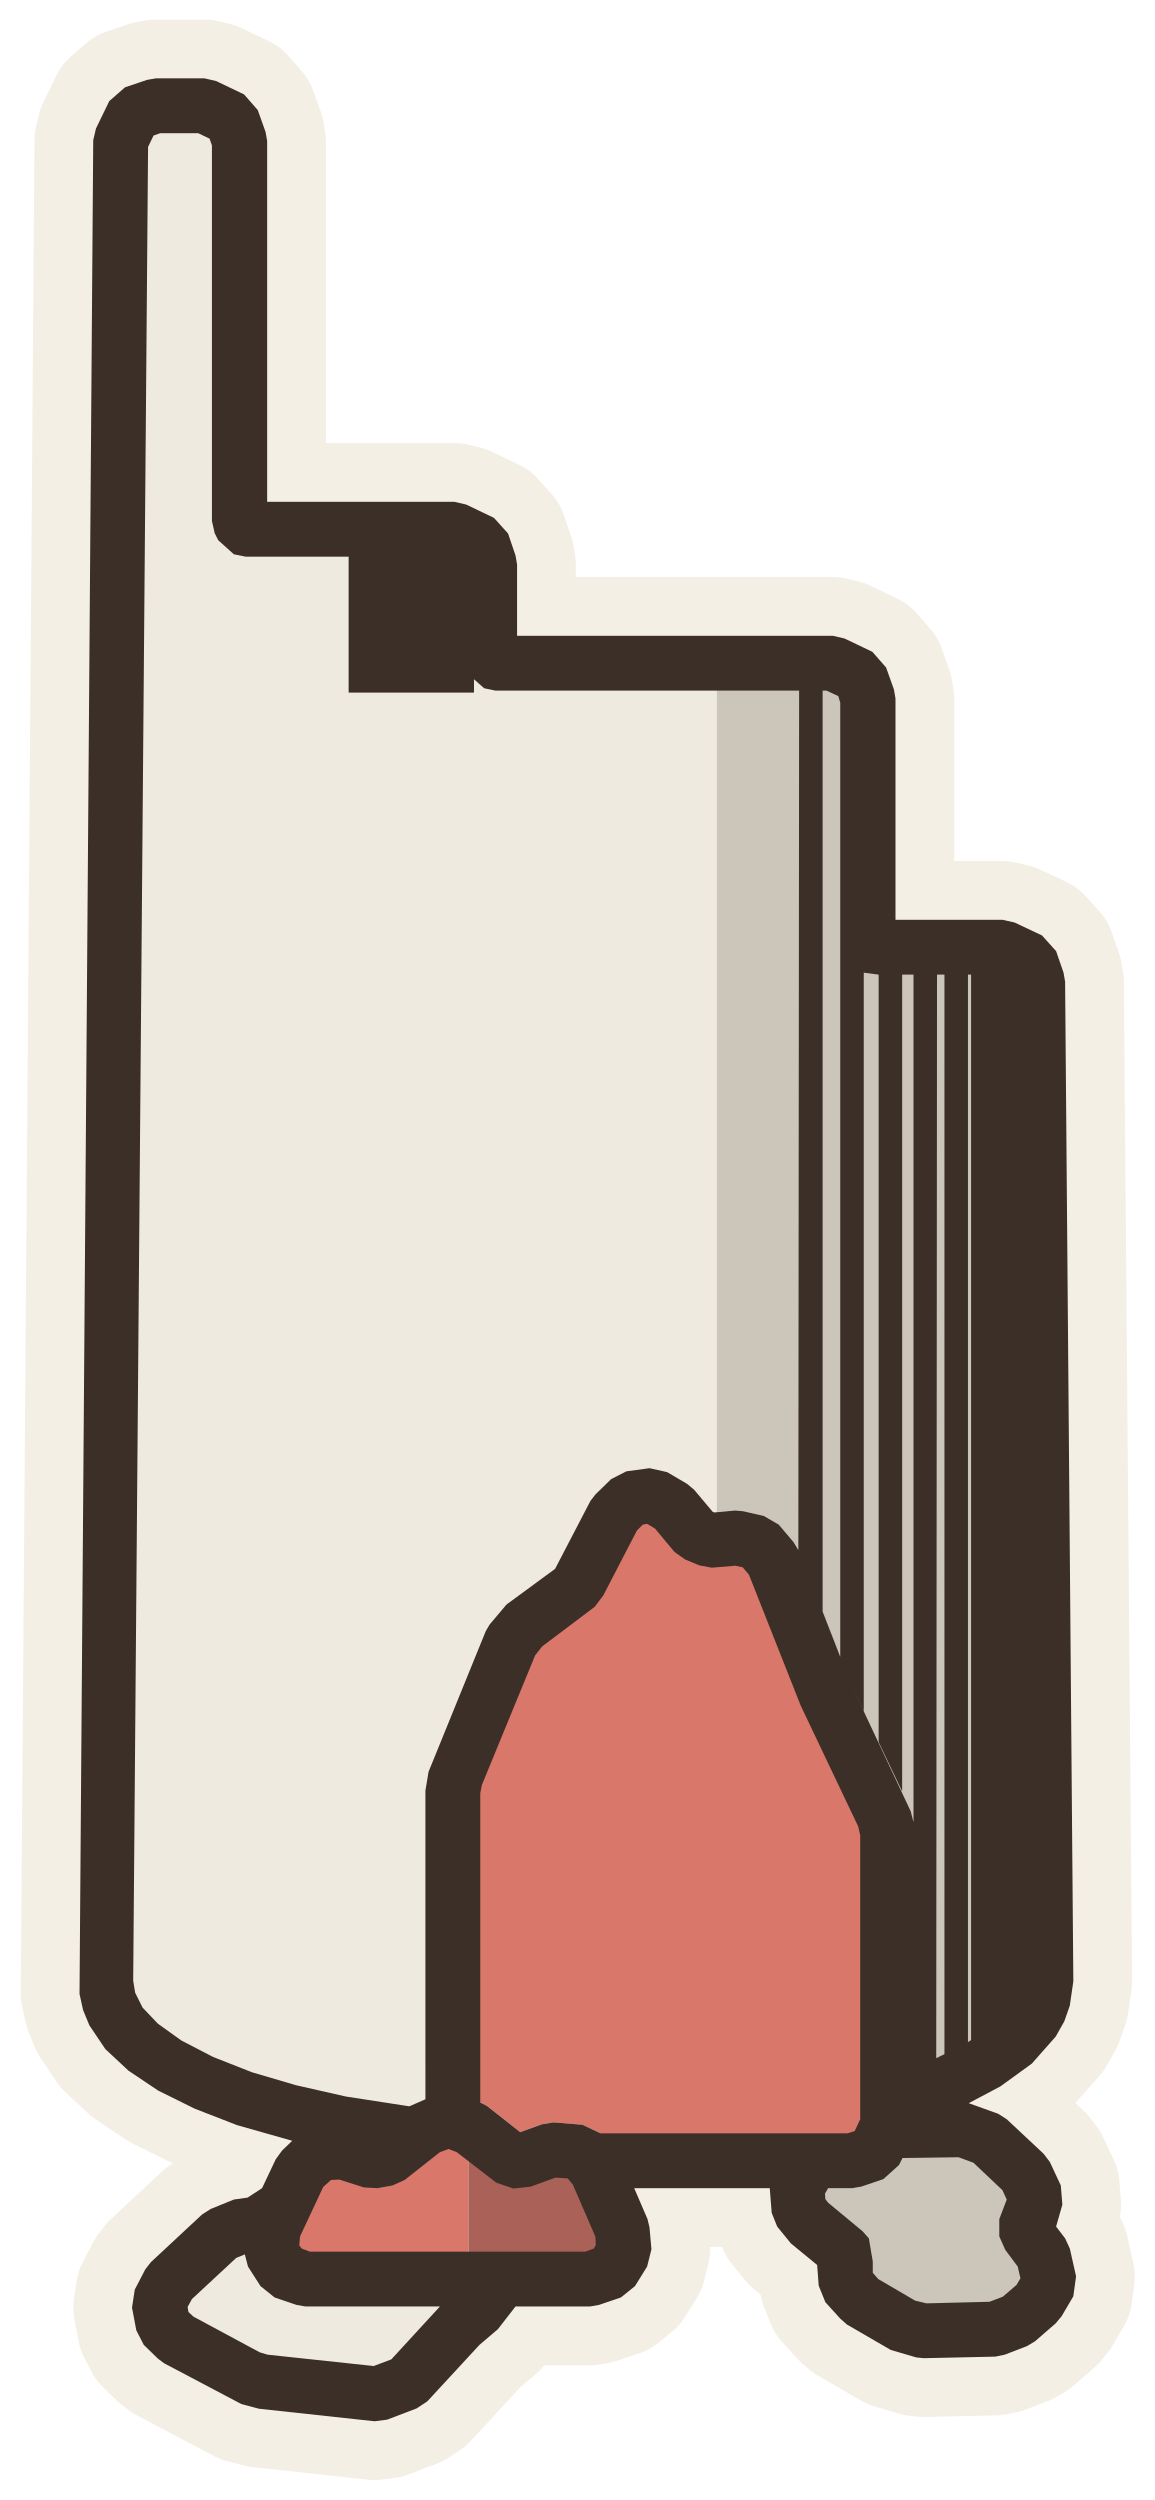
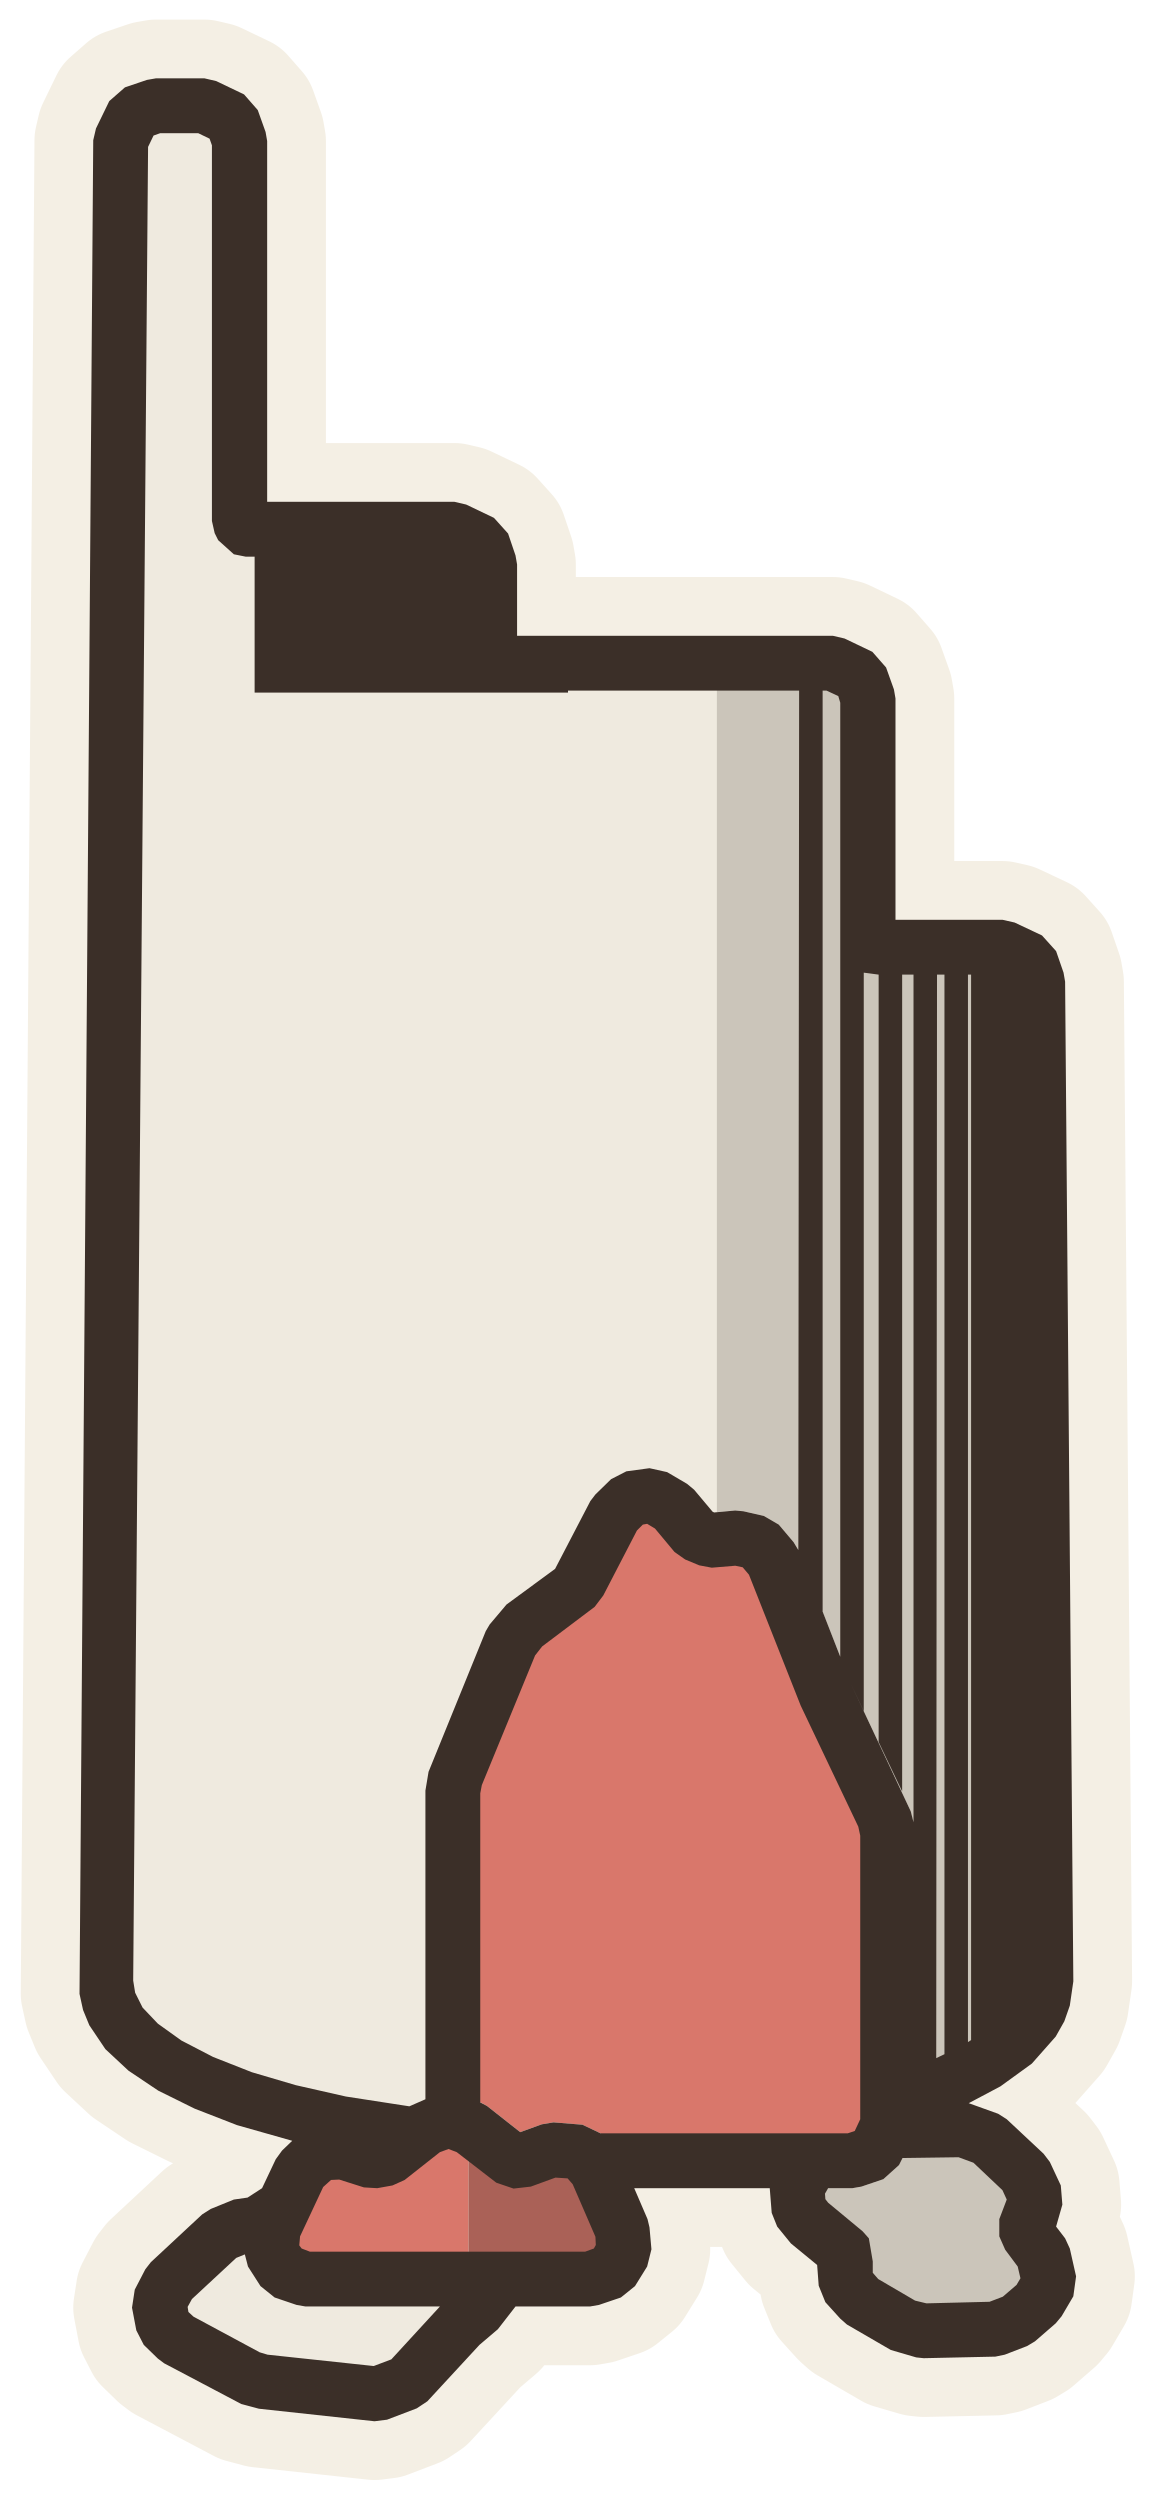
<svg xmlns="http://www.w3.org/2000/svg" viewBox="-14.7 -50.68 29.47 63.82" data-palette="wall:#EFEADF;roof:#D9776B;wood:#C9A97C;earth:#94744F;water:#8FB0B8;flag:#4A3B32;ink:#3B2F28;halo:#F4EFE4">
  <path data-role="sil" fill="#F4EFE4" stroke="#F4EFE4" stroke-width="3" stroke-linejoin="round" d="M-4.82 11.09L-4.06 10.8L-3.79 10.62L-2.46 9.18L-1.99 8.78L-1.54 8.2L0.36 8.2L0.59 8.16L1.15 7.97L1.51 7.68L1.82 7.18L1.93 6.74L1.88 6.18L1.83 5.97L1.49 5.18L4.95 5.18L5 5.81L5.14 6.16L5.49 6.59L6.16 7.14L6.2 7.67L6.37 8.09L6.75 8.51L6.92 8.66L8.04 9.31L8.69 9.5L8.88 9.52L10.71 9.48L10.95 9.43L11.52 9.21L11.72 9.09L12.25 8.63L12.4 8.45L12.7 7.94L12.77 7.43L12.61 6.72L12.49 6.46L12.26 6.16L12.42 5.6L12.38 5.11L12.1 4.51L11.94 4.3L11 3.42L10.78 3.28L10.03 3.01L10.84 2.58L11.64 2L12.25 1.31L12.47 0.92L12.61 0.52L12.7 -0.1L12.49 -25.62L12.45 -25.85L12.26 -26.4L11.9 -26.8L11.2 -27.13L10.89 -27.2L8.16 -27.2L8.16 -32.85L8.12 -33.08L7.92 -33.64L7.57 -34.04L6.86 -34.38L6.56 -34.45L-1.5 -34.45L-1.5 -36.27L-1.54 -36.5L-1.73 -37.06L-2.09 -37.46L-2.8 -37.8L-3.1 -37.87L-7.88 -37.87L-7.88 -47.08L-7.92 -47.31L-8.12 -47.87L-8.47 -48.27L-9.18 -48.61L-9.48 -48.68L-10.72 -48.68L-10.95 -48.64L-11.51 -48.45L-11.91 -48.1L-12.25 -47.4L-12.32 -47.1L-12.67 0.22L-12.58 0.63L-12.42 1.02L-12.01 1.63L-11.42 2.18L-10.66 2.69L-9.73 3.15L-8.65 3.57L-7.24 3.97L-7.5 4.22L-7.66 4.44L-8.01 5.18L-8.38 5.42L-8.73 5.47L-9.32 5.71L-9.54 5.85L-10.85 7.07L-10.99 7.25L-11.26 7.77L-11.33 8.23L-11.22 8.81L-11.03 9.18L-10.67 9.53L-10.51 9.65L-8.54 10.69L-8.09 10.81L-5.14 11.13Z" />
  <path data-role="wall" fill="#EFEADF" d="M-4.25 3.09L-3.84 2.91L-3.83 -5.11L-3.72 -5.58L-2.3 -9.04L-1.91 -9.59L-1.77 -9.72L-0.51 -10.66L0.37 -12.36L0.5 -12.53L0.9 -12.92L1.29 -13.12L1.88 -13.2L2.33 -13.1L2.84 -12.8L3.02 -12.65L3.49 -12.09L3.6 -12.08L3.6 -33.75L-2.05 -33.75L-2.11 -33.77L-2.2 -33.96L-2.2 -36.27L-2.39 -36.83L-3.1 -37.17L-8.43 -37.17L-8.5 -37.19L-8.59 -37.38L-8.59 -47.08L-8.78 -47.64L-9.48 -47.98L-10.72 -47.98L-11.28 -47.79L-11.62 -47.09L-11.98 0.09L-11.93 0.38L-11.82 0.67L-11.51 1.14L-11.02 1.61L-10.34 2.07L-9.48 2.5L-8.45 2.9L-7.29 3.24L-5.98 3.54L-5.01 3.7ZM-4.3 10.15L-2.89 8.62L-2.54 8.35L-2.42 8.2L-6.9 8.2L-7.13 8.16L-7.69 7.97L-8.05 7.68L-8.37 7.18L-8.48 6.74L-8.41 6.12L-9.06 6.36L-10.37 7.58L-10.64 8.1L-10.54 8.68L-10.18 9.03L-8.34 10.02L-8.01 10.12L-5.07 10.44Z" />
  <path data-role="wall-shade" fill="#cbc5ba" d="M8.66 2.82L9.56 2.46L10.44 2.01L11.14 1.5L11.51 1.14L11.82 0.67L11.93 0.38L12 -0.09L11.79 -25.61L11.6 -26.17L10.89 -26.5L7.61 -26.5L7.54 -26.52L7.46 -26.71L7.46 -32.85L7.26 -33.41L6.56 -33.75L3.6 -33.75L3.6 -12.08L4.07 -12.12L4.28 -12.1L4.8 -11.98L5.18 -11.76L5.56 -11.31L5.68 -11.11L7.01 -7.72L8.55 -4.44L8.66 -3.9ZM10.7 8.78L11.26 8.56L11.8 8.1L12.09 7.59L11.93 6.88L11.52 6.33L11.47 6.19L11.59 5.98L11.75 5.41L11.46 4.81L10.53 3.93L9.9 3.69L8.63 3.71L8.59 3.88L8.25 4.59L7.85 4.95L7.29 5.14L7.06 5.18L5.64 5.18L5.7 5.74L5.94 6.05L6.9 6.87L6.86 7.03L6.89 7.62L7.27 8.05L8.39 8.7L8.87 8.82Z" />
  <path data-role="roof" fill="#D9776B" d="M7.62 4.29L7.96 3.58L7.96 -3.9L7.87 -4.28L6.37 -7.44L5.03 -10.85L4.64 -11.3L4.12 -11.42L3.42 -11.36L3.06 -11.51L2.48 -12.2L1.97 -12.5L1.39 -12.42L0.99 -12.04L0.08 -10.27L-0.05 -10.12L-1.35 -9.16L-1.65 -8.78L-3.08 -5.31L-3.14 -4.97L-3.14 2.78L-3.03 2.78L-2.47 2.97L-2.27 3.08L-1.42 3.75L-0.87 3.55L-0.57 3.5L0.17 3.56L0.63 3.78L1.03 4.22L1.19 4.48L7.06 4.48ZM-2.74 3.62L-3.26 3.44L-3.81 3.64L-4.8 4.42L-5.19 4.5L-5.94 4.26L-6.53 4.27L-7.03 4.74L-7.72 6.22L-7.78 6.81L-7.46 7.31L-6.9 7.5L-2.74 7.5Z" />
  <path data-role="roof-shade" fill="#aa6157" d="M0.92 7.3L1.23 6.8L1.18 6.24L0.52 4.69L0.12 4.25L-0.62 4.2L-1.4 4.49L-1.6 4.49L-2.74 3.62L-2.74 7.5L0.36 7.5Z" />
-   <path data-role="ink" fill="#3B2F28" d="M-5.87 2.84L-7.15 2.55L-8.27 2.22L-9.26 1.83L-10.07 1.41L-10.67 0.98L-11.06 0.57L-11.25 0.19L-11.3 -0.12L-10.92 -46.93L-10.78 -47.22L-10.61 -47.28L-9.64 -47.28L-9.35 -47.14L-9.29 -46.97L-9.29 -37.38L-9.22 -37.07L-9.13 -36.89L-8.73 -36.53L-8.43 -36.47L-5.8 -36.47L-5.8 -33L-2.6 -33L-2.6 -33.34L-2.34 -33.11L-2.05 -33.05L5.7 -33.05L5.68 -11.11L5.56 -11.31L5.18 -11.76L4.8 -11.98L4.28 -12.1L4.07 -12.12L3.53 -12.07L3.49 -12.09L3.02 -12.65L2.84 -12.8L2.33 -13.1L1.88 -13.2L1.29 -13.12L0.9 -12.92L0.5 -12.53L0.37 -12.36L-0.53 -10.63L-1.77 -9.72L-2.2 -9.21L-2.3 -9.04L-3.76 -5.45L-3.84 -4.97L-3.84 2.91L-4.25 3.09ZM8.55 -4.44L7.01 -7.72L6.3 -9.54L6.3 -33.05L6.4 -33.05L6.7 -32.91L6.75 -32.74L6.75 -8.38L7.01 -7.72L7.35 -7L7.35 -25.85L7.73 -25.8L7.73 -6.21L8.33 -4.95L8.33 -25.8L8.62 -25.8L8.62 -4.16ZM10.01 -25.8L10.09 -25.8L10.09 1.4L10.01 1.45ZM9.2 1.86L9.22 -25.8L9.41 -25.8L9.41 1.76ZM0.17 3.56L-0.57 3.5L-0.87 3.55L-1.42 3.75L-2.27 3.08L-2.44 2.99L-2.44 -4.9L-2.4 -5.11L-1.04 -8.42L-0.86 -8.65L0.48 -9.66L0.7 -9.95L1.56 -11.61L1.71 -11.76L1.82 -11.78L2.02 -11.66L2.52 -11.06L2.79 -10.87L3.15 -10.72L3.47 -10.66L4.07 -10.71L4.26 -10.67L4.42 -10.48L5.74 -7.14L7.21 -4.05L7.26 -3.82L7.26 3.42L7.12 3.72L6.94 3.78L0.63 3.78ZM-6.79 6.8L-7 6.72L-7.06 6.64L-7.04 6.41L-6.45 5.15L-6.25 4.97L-6.04 4.96L-5.41 5.16L-5.07 5.18L-4.68 5.11L-4.37 4.97L-3.47 4.26L-3.25 4.18L-3.04 4.26L-2.03 5.04L-1.59 5.19L-1.15 5.14L-0.52 4.91L-0.21 4.93L-0.08 5.08L0.5 6.42L0.51 6.63L0.46 6.72L0.24 6.8ZM8.66 8.05L7.72 7.5L7.58 7.34L7.58 7.05L7.48 6.46L7.32 6.28L6.44 5.55L6.37 5.46L6.36 5.32L6.44 5.18L7.06 5.18L7.29 5.14L7.85 4.95L8.25 4.59L8.34 4.41L9.77 4.39L10.15 4.53L10.89 5.23L11 5.47L10.81 5.97L10.81 6.41L10.96 6.75L11.28 7.18L11.35 7.48L11.25 7.65L10.9 7.95L10.56 8.08L8.95 8.12ZM-7.87 9.43L-8.07 9.37L-9.76 8.46L-9.89 8.34L-9.91 8.21L-9.8 8.01L-8.67 6.96L-8.45 6.87L-8.37 7.18L-8.05 7.68L-7.69 7.97L-7.13 8.16L-6.9 8.2L-3.47 8.2L-4.71 9.55L-5.16 9.72ZM10.03 3.01L10.84 2.58L11.64 2L12.25 1.31L12.47 0.92L12.61 0.52L12.7 -0.1L12.49 -25.62L12.45 -25.85L12.26 -26.4L11.9 -26.8L11.2 -27.13L10.89 -27.2L8.16 -27.2L8.16 -32.85L8.12 -33.08L7.92 -33.64L7.57 -34.04L6.86 -34.38L6.56 -34.45L-1.5 -34.45L-1.5 -36.27L-1.54 -36.5L-1.73 -37.06L-2.09 -37.46L-2.8 -37.8L-3.1 -37.87L-7.88 -37.87L-7.88 -47.08L-7.92 -47.31L-8.12 -47.87L-8.47 -48.27L-9.18 -48.61L-9.48 -48.68L-10.72 -48.68L-10.95 -48.64L-11.51 -48.45L-11.91 -48.1L-12.25 -47.4L-12.32 -47.1L-12.67 0.22L-12.58 0.63L-12.42 1.02L-12.01 1.63L-11.42 2.18L-10.66 2.69L-9.73 3.15L-8.65 3.57L-7.24 3.97L-7.5 4.22L-7.66 4.44L-8.01 5.18L-8.38 5.42L-8.73 5.47L-9.32 5.71L-9.54 5.85L-10.85 7.07L-10.99 7.25L-11.26 7.77L-11.33 8.23L-11.22 8.81L-11.03 9.18L-10.67 9.53L-10.51 9.65L-8.54 10.69L-8.09 10.81L-5.14 11.13L-4.82 11.09L-4.06 10.8L-3.79 10.62L-2.46 9.18L-1.99 8.78L-1.54 8.2L0.36 8.2L0.59 8.16L1.15 7.97L1.51 7.68L1.82 7.18L1.93 6.74L1.88 6.18L1.83 5.97L1.49 5.18L4.95 5.18L5 5.81L5.14 6.16L5.49 6.59L6.16 7.14L6.2 7.67L6.37 8.09L6.75 8.51L6.92 8.66L8.04 9.31L8.69 9.5L8.88 9.52L10.71 9.48L10.95 9.43L11.52 9.21L11.72 9.09L12.25 8.63L12.4 8.45L12.7 7.94L12.77 7.43L12.61 6.72L12.49 6.46L12.26 6.16L12.42 5.6L12.38 5.11L12.1 4.51L11.94 4.3L11 3.42L10.78 3.28Z" />
+   <path data-role="ink" fill="#3B2F28" d="M-5.87 2.84L-7.15 2.55L-8.27 2.22L-9.26 1.83L-10.07 1.41L-10.67 0.98L-11.06 0.57L-11.25 0.19L-11.3 -0.12L-10.92 -46.93L-10.78 -47.22L-10.61 -47.28L-9.64 -47.28L-9.35 -47.14L-9.29 -46.97L-9.29 -37.38L-9.22 -37.07L-9.13 -36.89L-8.73 -36.53L-8.43 -36.47L-8.2 -36.47L-8.2 -33L-0.2 -33L-0.2 -33.05L5.7 -33.05L5.68 -11.11L5.56 -11.31L5.18 -11.76L4.8 -11.98L4.28 -12.1L4.07 -12.12L3.53 -12.07L3.49 -12.09L3.02 -12.65L2.84 -12.8L2.33 -13.1L1.88 -13.2L1.29 -13.12L0.9 -12.92L0.5 -12.53L0.37 -12.36L-0.53 -10.63L-1.77 -9.72L-2.2 -9.21L-2.3 -9.04L-3.76 -5.45L-3.84 -4.97L-3.84 2.91L-4.25 3.09ZM8.55 -4.44L7.01 -7.72L6.3 -9.54L6.3 -33.05L6.4 -33.05L6.7 -32.91L6.75 -32.74L6.75 -8.38L7.01 -7.72L7.35 -7L7.35 -25.85L7.73 -25.8L7.73 -6.21L8.33 -4.95L8.33 -25.8L8.62 -25.8L8.62 -4.16ZM10.01 -25.8L10.09 -25.8L10.09 1.4L10.01 1.45ZM9.2 1.86L9.22 -25.8L9.41 -25.8L9.41 1.76ZM0.17 3.56L-0.57 3.5L-0.87 3.55L-1.42 3.75L-2.27 3.08L-2.44 2.99L-2.44 -4.9L-2.4 -5.11L-1.04 -8.42L-0.86 -8.65L0.48 -9.66L0.7 -9.95L1.56 -11.61L1.71 -11.76L1.82 -11.78L2.02 -11.66L2.52 -11.06L2.79 -10.87L3.15 -10.72L3.47 -10.66L4.07 -10.71L4.26 -10.67L4.42 -10.48L5.74 -7.14L7.21 -4.05L7.26 -3.82L7.26 3.42L7.12 3.72L6.94 3.78L0.63 3.78ZM-6.79 6.8L-7 6.72L-7.06 6.64L-7.04 6.41L-6.45 5.15L-6.25 4.97L-6.04 4.96L-5.41 5.16L-5.07 5.18L-4.68 5.11L-4.37 4.97L-3.47 4.26L-3.25 4.18L-3.04 4.26L-2.03 5.04L-1.59 5.19L-1.15 5.14L-0.52 4.91L-0.21 4.93L-0.08 5.08L0.5 6.42L0.51 6.63L0.46 6.72L0.24 6.8ZM8.66 8.05L7.72 7.5L7.58 7.34L7.58 7.05L7.48 6.46L7.32 6.28L6.44 5.55L6.37 5.46L6.36 5.32L6.44 5.18L7.06 5.18L7.29 5.14L7.85 4.95L8.25 4.59L8.34 4.41L9.77 4.39L10.15 4.53L10.89 5.23L11 5.47L10.81 5.97L10.81 6.41L10.96 6.75L11.28 7.18L11.35 7.48L11.25 7.65L10.9 7.95L10.56 8.08L8.95 8.12ZM-7.87 9.43L-8.07 9.37L-9.76 8.46L-9.89 8.34L-9.91 8.21L-9.8 8.01L-8.67 6.96L-8.45 6.87L-8.37 7.18L-8.05 7.68L-7.69 7.97L-7.13 8.16L-6.9 8.2L-3.47 8.2L-4.71 9.55L-5.16 9.72ZM10.03 3.01L10.84 2.58L11.64 2L12.25 1.31L12.47 0.92L12.61 0.52L12.7 -0.1L12.49 -25.62L12.45 -25.85L12.26 -26.4L11.9 -26.8L11.2 -27.13L10.89 -27.2L8.16 -27.2L8.16 -32.85L8.12 -33.08L7.92 -33.64L7.57 -34.04L6.86 -34.38L6.56 -34.45L-1.5 -34.45L-1.5 -36.27L-1.54 -36.5L-1.73 -37.06L-2.09 -37.46L-2.8 -37.8L-3.1 -37.87L-7.88 -37.87L-7.88 -47.08L-7.92 -47.31L-8.12 -47.87L-8.47 -48.27L-9.18 -48.61L-9.48 -48.68L-10.72 -48.68L-10.95 -48.64L-11.51 -48.45L-11.91 -48.1L-12.25 -47.4L-12.32 -47.1L-12.67 0.22L-12.58 0.63L-12.42 1.02L-12.01 1.63L-11.42 2.18L-10.66 2.69L-9.73 3.15L-8.65 3.57L-7.24 3.97L-7.5 4.22L-7.66 4.44L-8.01 5.18L-8.38 5.42L-8.73 5.47L-9.32 5.71L-9.54 5.85L-10.85 7.07L-10.99 7.25L-11.26 7.77L-11.33 8.23L-11.22 8.81L-11.03 9.18L-10.67 9.53L-10.51 9.65L-8.54 10.69L-8.09 10.81L-5.14 11.13L-4.82 11.09L-4.06 10.8L-3.79 10.62L-2.46 9.18L-1.99 8.78L-1.54 8.2L0.36 8.2L0.59 8.16L1.15 7.97L1.51 7.68L1.82 7.18L1.93 6.74L1.88 6.18L1.83 5.97L1.49 5.18L4.95 5.18L5 5.81L5.14 6.16L5.49 6.59L6.16 7.14L6.2 7.67L6.37 8.09L6.75 8.51L6.92 8.66L8.04 9.31L8.69 9.5L8.88 9.52L10.71 9.48L10.95 9.43L11.52 9.21L11.72 9.09L12.25 8.63L12.4 8.45L12.7 7.94L12.77 7.43L12.61 6.72L12.49 6.46L12.26 6.16L12.42 5.6L12.38 5.11L12.1 4.51L11.94 4.3L11 3.42L10.78 3.28Z" />
</svg>
